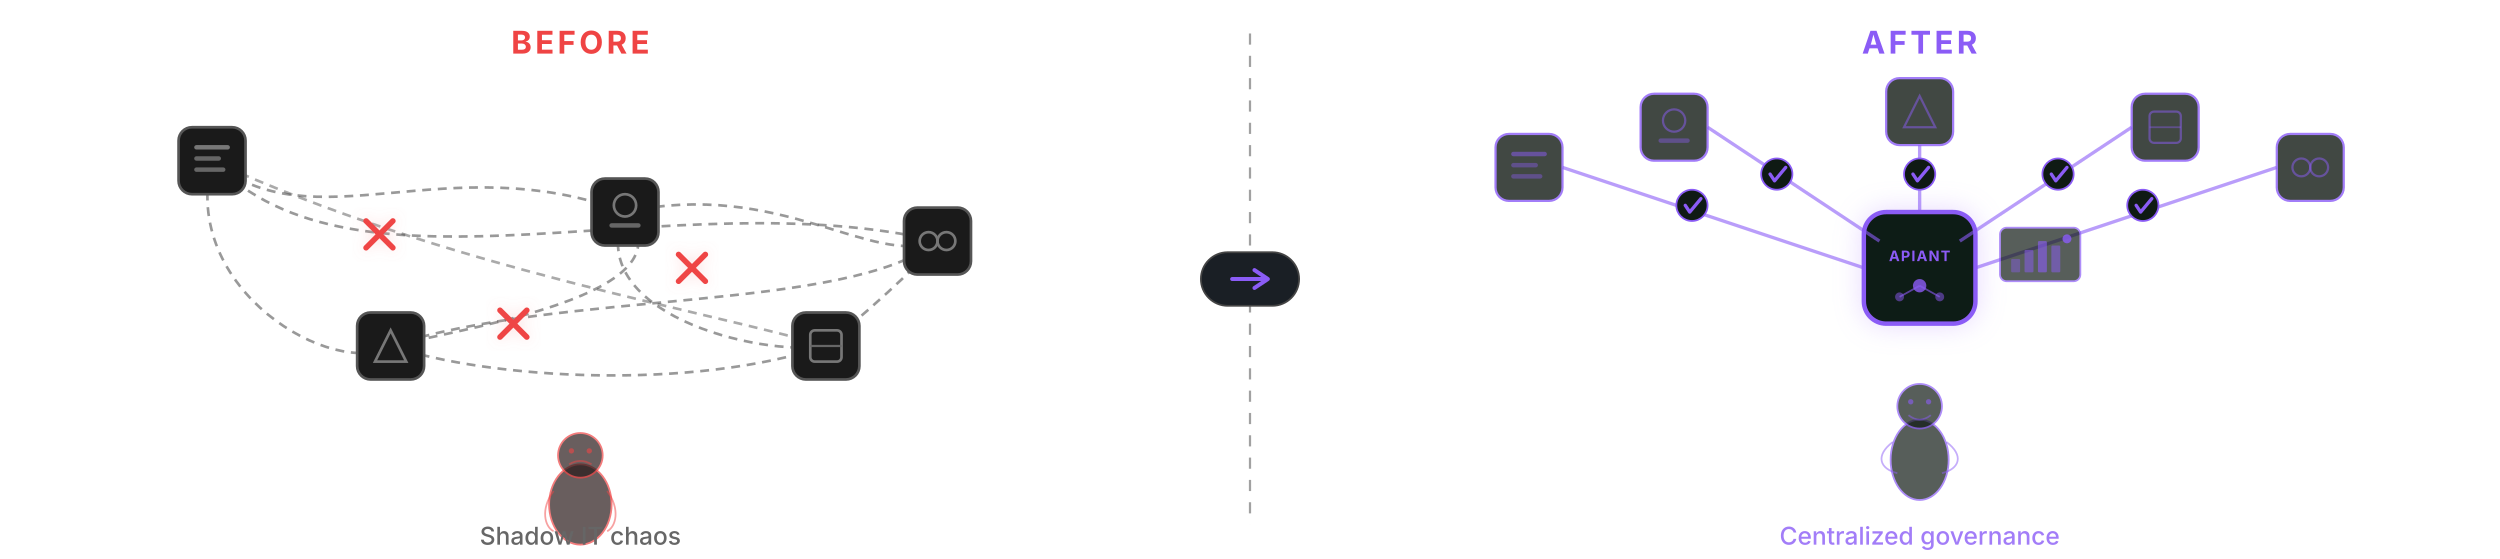
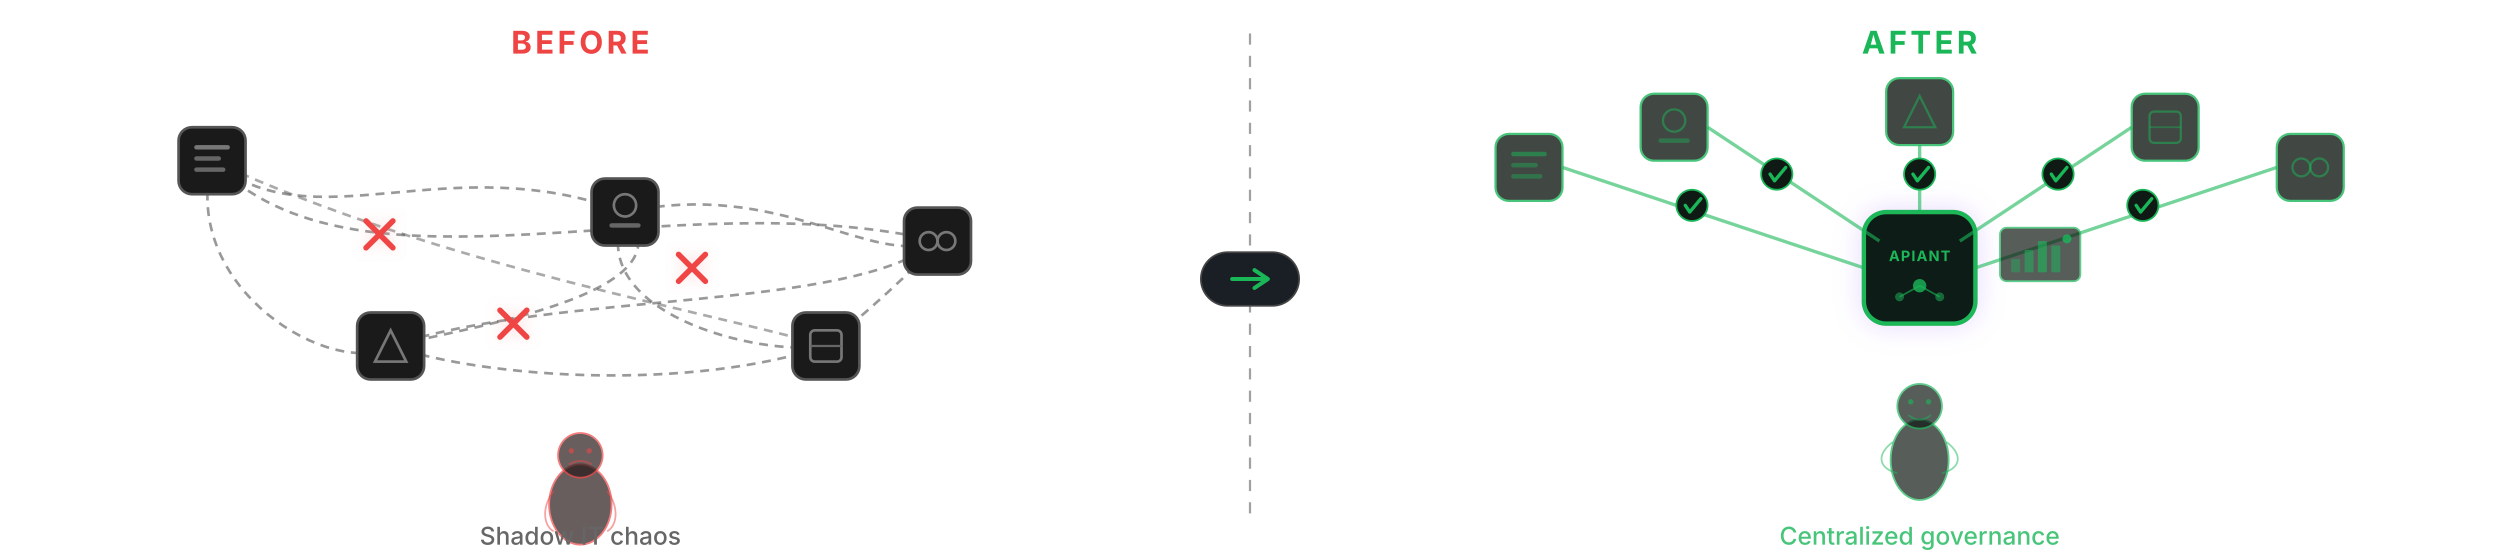
<svg xmlns="http://www.w3.org/2000/svg" viewBox="0 0 1120 250" fill="none">
  <defs>
    <filter id="greenGlow" x="-50%" y="-50%" width="200%" height="200%">
      <feGaussianBlur in="SourceGraphic" stdDeviation="6" result="blur" />
      <feColorMatrix in="blur" type="matrix" values="0 0 0 0 0.545  0 0 0 0 0.361  0 0 0 0 0.965  0 0 0 0.4 0" result="glow" />
      <feMerge>
        <feMergeNode in="glow" />
        <feMergeNode in="SourceGraphic" />
      </feMerge>
    </filter>
    <filter id="redGlow" x="-50%" y="-50%" width="200%" height="200%">
      <feGaussianBlur in="SourceGraphic" stdDeviation="3" result="blur" />
      <feColorMatrix in="blur" type="matrix" values="0 0 0 0 0.937  0 0 0 0 0.267  0 0 0 0 0.267  0 0 0 0.3 0" result="glow" />
      <feMerge>
        <feMergeNode in="glow" />
        <feMergeNode in="SourceGraphic" />
      </feMerge>
    </filter>
  </defs>
  <style>
    text { font-family: 'Inter', sans-serif; }
  </style>
  <text x="260" y="24" text-anchor="middle" fill="#ef4444" font-size="14" font-weight="700" letter-spacing="1.5">BEFORE</text>
  <path d="M95,72 C140,110 200,65 280,95" stroke="#555" stroke-width="1.2" stroke-dasharray="4,3" opacity="0.6" />
  <path d="M95,72 C160,140 300,80 420,108" stroke="#555" stroke-width="1.2" stroke-dasharray="4,3" opacity="0.6" />
  <path d="M95,72 C80,130 150,170 175,155" stroke="#555" stroke-width="1.2" stroke-dasharray="4,3" opacity="0.6" />
  <path d="M280,95 C310,130 220,145 175,155" stroke="#555" stroke-width="1.2" stroke-dasharray="4,3" opacity="0.6" />
  <path d="M280,95 C350,80 390,120 420,108" stroke="#555" stroke-width="1.2" stroke-dasharray="4,3" opacity="0.6" />
  <path d="M280,95 C260,140 340,160 370,155" stroke="#555" stroke-width="1.2" stroke-dasharray="4,3" opacity="0.6" />
  <path d="M175,155 C220,170 310,175 370,155" stroke="#555" stroke-width="1.2" stroke-dasharray="4,3" opacity="0.6" />
  <path d="M175,155 C250,130 380,140 420,108" stroke="#555" stroke-width="1.2" stroke-dasharray="4,3" opacity="0.6" />
  <path d="M370,155 C400,130 415,115 420,108" stroke="#555" stroke-width="1.2" stroke-dasharray="4,3" opacity="0.6" />
  <path d="M95,72 C200,120 320,140 370,155" stroke="#555" stroke-width="1.2" stroke-dasharray="4,3" opacity="0.5" />
  <g transform="translate(170, 105)" filter="url(#redGlow)">
    <line x1="-6" y1="-6" x2="6" y2="6" stroke="#ef4444" stroke-width="2.5" stroke-linecap="round" />
    <line x1="6" y1="-6" x2="-6" y2="6" stroke="#ef4444" stroke-width="2.5" stroke-linecap="round" />
  </g>
  <g transform="translate(310, 120)" filter="url(#redGlow)">
    <line x1="-6" y1="-6" x2="6" y2="6" stroke="#ef4444" stroke-width="2.5" stroke-linecap="round" />
    <line x1="6" y1="-6" x2="-6" y2="6" stroke="#ef4444" stroke-width="2.5" stroke-linecap="round" />
  </g>
  <g transform="translate(230, 145)" filter="url(#redGlow)">
    <line x1="-6" y1="-6" x2="6" y2="6" stroke="#ef4444" stroke-width="2.5" stroke-linecap="round" />
    <line x1="6" y1="-6" x2="-6" y2="6" stroke="#ef4444" stroke-width="2.5" stroke-linecap="round" />
  </g>
  <g transform="translate(80, 57)">
    <rect width="30" height="30" rx="6" fill="#1a1a1a" stroke="#555" stroke-width="1.2" />
    <rect x="7" y="8" width="16" height="2" rx="1" fill="#777" />
    <rect x="7" y="13" width="12" height="2" rx="1" fill="#666" />
    <rect x="7" y="18" width="14" height="2" rx="1" fill="#666" />
  </g>
  <g transform="translate(265, 80)">
    <rect width="30" height="30" rx="6" fill="#1a1a1a" stroke="#555" stroke-width="1.2" />
    <circle cx="15" cy="12" r="5" fill="none" stroke="#777" stroke-width="1.2" />
    <rect x="8" y="20" width="14" height="2" rx="1" fill="#666" />
  </g>
  <g transform="translate(160, 140)">
    <rect width="30" height="30" rx="6" fill="#1a1a1a" stroke="#555" stroke-width="1.2" />
    <polygon points="15,8 22,22 8,22" fill="none" stroke="#777" stroke-width="1.2" />
  </g>
  <g transform="translate(355, 140)">
    <rect width="30" height="30" rx="6" fill="#1a1a1a" stroke="#555" stroke-width="1.2" />
    <rect x="8" y="8" width="14" height="14" rx="2" fill="none" stroke="#777" stroke-width="1.2" />
    <line x1="8" y1="15" x2="22" y2="15" stroke="#666" stroke-width="1" />
  </g>
  <g transform="translate(405, 93)">
    <rect width="30" height="30" rx="6" fill="#1a1a1a" stroke="#555" stroke-width="1.2" />
    <circle cx="11" cy="15" r="4" fill="none" stroke="#777" stroke-width="1.2" />
    <circle cx="19" cy="15" r="4" fill="none" stroke="#777" stroke-width="1.2" />
  </g>
  <g transform="translate(240, 188)">
    <ellipse cx="20" cy="38" rx="14" ry="18" fill="#2a1a1a" stroke="#ef4444" stroke-width="0.8" opacity="0.7" />
    <circle cx="20" cy="16" r="10" fill="#2a1a1a" stroke="#ef4444" stroke-width="0.8" opacity="0.7" />
    <circle cx="16" cy="14" r="1.2" fill="#ef4444" opacity="0.6" />
    <circle cx="24" cy="14" r="1.2" fill="#ef4444" opacity="0.6" />
    <path d="M15,20 Q20,17 25,20" fill="none" stroke="#ef4444" stroke-width="0.8" opacity="0.5" />
    <path d="M8,32 C2,40 4,48 8,50" stroke="#ef4444" stroke-width="0.8" fill="none" opacity="0.5" />
    <path d="M32,32 C38,40 36,48 32,50" stroke="#ef4444" stroke-width="0.8" fill="none" opacity="0.5" />
  </g>
  <text x="260" y="244" text-anchor="middle" fill="#666" font-size="11" font-weight="500">Shadow IT chaos</text>
  <line x1="560" y1="15" x2="560" y2="235" stroke="#444" stroke-width="1" stroke-dasharray="5,5" opacity="0.5" />
  <g transform="translate(560, 125)">
    <rect x="-22" y="-12" width="44" height="24" rx="12" fill="#1a1f25" stroke="#444" stroke-width="0.8" />
-     <path d="M-8,0 L6,0 M2,-4 L8,0 L2,4" stroke="#8b5cf6" stroke-width="1.8" fill="none" stroke-linecap="round" stroke-linejoin="round" />
+     <path d="M-8,0 L6,0 M2,-4 L8,0 L2,4" stroke="#1ab759" stroke-width="1.8" fill="none" stroke-linecap="round" stroke-linejoin="round" />
  </g>
-   <text x="860" y="24" text-anchor="middle" fill="#8b5cf6" font-size="14" font-weight="700" letter-spacing="1.5">AFTER</text>
+   <text x="860" y="24" text-anchor="middle" fill="#1ab759" font-size="14" font-weight="700" letter-spacing="1.5">AFTER</text>
  <g transform="translate(835, 95)" filter="url(#greenGlow)">
-     <rect width="50" height="50" rx="10" fill="#0f1a14" stroke="#8b5cf6" stroke-width="2" />
-     <text x="25" y="22" text-anchor="middle" fill="#8b5cf6" font-size="6.5" font-weight="700" letter-spacing="0.5">APIANT</text>
-     <circle cx="25" cy="33" r="3" fill="#8b5cf6" opacity="0.8" />
-     <circle cx="16" cy="38" r="2" fill="#8b5cf6" opacity="0.5" />
-     <circle cx="34" cy="38" r="2" fill="#8b5cf6" opacity="0.5" />
-     <line x1="25" y1="33" x2="16" y2="38" stroke="#8b5cf6" stroke-width="0.8" opacity="0.6" />
-     <line x1="25" y1="33" x2="34" y2="38" stroke="#8b5cf6" stroke-width="0.8" opacity="0.6" />
+     <rect width="50" height="50" rx="10" fill="#0f1a14" stroke="#1ab759" stroke-width="2" />
+     <text x="25" y="22" text-anchor="middle" fill="#1ab759" font-size="6.5" font-weight="700" letter-spacing="0.5">APIANT</text>
+     <circle cx="25" cy="33" r="3" fill="#1ab759" opacity="0.8" />
+     <circle cx="16" cy="38" r="2" fill="#1ab759" opacity="0.5" />
+     <circle cx="34" cy="38" r="2" fill="#1ab759" opacity="0.5" />
+     <line x1="25" y1="33" x2="16" y2="38" stroke="#1ab759" stroke-width="0.8" opacity="0.6" />
+     <line x1="25" y1="33" x2="34" y2="38" stroke="#1ab759" stroke-width="0.8" opacity="0.6" />
  </g>
  <g transform="translate(670, 60)">
-     <rect width="30" height="30" rx="6" fill="#111a14" stroke="#8b5cf6" stroke-width="1" opacity="0.8" />
-     <rect x="7" y="8" width="16" height="2" rx="1" fill="#8b5cf6" opacity="0.5" />
-     <rect x="7" y="13" width="12" height="2" rx="1" fill="#8b5cf6" opacity="0.4" />
-     <rect x="7" y="18" width="14" height="2" rx="1" fill="#8b5cf6" opacity="0.4" />
+     <rect width="30" height="30" rx="6" fill="#111a14" stroke="#1ab759" stroke-width="1" opacity="0.8" />
+     <rect x="7" y="8" width="16" height="2" rx="1" fill="#1ab759" opacity="0.5" />
+     <rect x="7" y="13" width="12" height="2" rx="1" fill="#1ab759" opacity="0.4" />
+     <rect x="7" y="18" width="14" height="2" rx="1" fill="#1ab759" opacity="0.4" />
  </g>
  <g transform="translate(735, 42)">
-     <rect width="30" height="30" rx="6" fill="#111a14" stroke="#8b5cf6" stroke-width="1" opacity="0.8" />
-     <circle cx="15" cy="12" r="5" fill="none" stroke="#8b5cf6" stroke-width="1" opacity="0.5" />
-     <rect x="8" y="20" width="14" height="2" rx="1" fill="#8b5cf6" opacity="0.4" />
+     <rect width="30" height="30" rx="6" fill="#111a14" stroke="#1ab759" stroke-width="1" opacity="0.8" />
+     <circle cx="15" cy="12" r="5" fill="none" stroke="#1ab759" stroke-width="1" opacity="0.5" />
+     <rect x="8" y="20" width="14" height="2" rx="1" fill="#1ab759" opacity="0.4" />
  </g>
  <g transform="translate(845, 35)">
-     <rect width="30" height="30" rx="6" fill="#111a14" stroke="#8b5cf6" stroke-width="1" opacity="0.8" />
-     <polygon points="15,8 22,22 8,22" fill="none" stroke="#8b5cf6" stroke-width="1" opacity="0.5" />
+     <rect width="30" height="30" rx="6" fill="#111a14" stroke="#1ab759" stroke-width="1" opacity="0.8" />
+     <polygon points="15,8 22,22 8,22" fill="none" stroke="#1ab759" stroke-width="1" opacity="0.5" />
  </g>
  <g transform="translate(955, 42)">
-     <rect width="30" height="30" rx="6" fill="#111a14" stroke="#8b5cf6" stroke-width="1" opacity="0.8" />
-     <rect x="8" y="8" width="14" height="14" rx="2" fill="none" stroke="#8b5cf6" stroke-width="1" opacity="0.5" />
-     <line x1="8" y1="15" x2="22" y2="15" stroke="#8b5cf6" stroke-width="0.8" opacity="0.4" />
+     <rect width="30" height="30" rx="6" fill="#111a14" stroke="#1ab759" stroke-width="1" opacity="0.8" />
+     <rect x="8" y="8" width="14" height="14" rx="2" fill="none" stroke="#1ab759" stroke-width="1" opacity="0.5" />
+     <line x1="8" y1="15" x2="22" y2="15" stroke="#1ab759" stroke-width="0.8" opacity="0.4" />
  </g>
  <g transform="translate(1020, 60)">
-     <rect width="30" height="30" rx="6" fill="#111a14" stroke="#8b5cf6" stroke-width="1" opacity="0.8" />
-     <circle cx="11" cy="15" r="4" fill="none" stroke="#8b5cf6" stroke-width="1" opacity="0.5" />
-     <circle cx="19" cy="15" r="4" fill="none" stroke="#8b5cf6" stroke-width="1" opacity="0.5" />
+     <rect width="30" height="30" rx="6" fill="#111a14" stroke="#1ab759" stroke-width="1" opacity="0.8" />
+     <circle cx="11" cy="15" r="4" fill="none" stroke="#1ab759" stroke-width="1" opacity="0.5" />
+     <circle cx="19" cy="15" r="4" fill="none" stroke="#1ab759" stroke-width="1" opacity="0.5" />
  </g>
-   <line x1="700" y1="75" x2="835" y2="120" stroke="#8b5cf6" stroke-width="1.5" opacity="0.6" />
-   <line x1="765" y1="57" x2="842" y2="108" stroke="#8b5cf6" stroke-width="1.5" opacity="0.6" />
-   <line x1="860" y1="65" x2="860" y2="95" stroke="#8b5cf6" stroke-width="1.5" opacity="0.6" />
-   <line x1="955" y1="57" x2="878" y2="108" stroke="#8b5cf6" stroke-width="1.5" opacity="0.6" />
-   <line x1="1020" y1="75" x2="885" y2="120" stroke="#8b5cf6" stroke-width="1.5" opacity="0.6" />
+   <line x1="700" y1="75" x2="835" y2="120" stroke="#1ab759" stroke-width="1.5" opacity="0.6" />
+   <line x1="765" y1="57" x2="842" y2="108" stroke="#1ab759" stroke-width="1.5" opacity="0.6" />
+   <line x1="860" y1="65" x2="860" y2="95" stroke="#1ab759" stroke-width="1.5" opacity="0.6" />
+   <line x1="955" y1="57" x2="878" y2="108" stroke="#1ab759" stroke-width="1.5" opacity="0.6" />
+   <line x1="1020" y1="75" x2="885" y2="120" stroke="#1ab759" stroke-width="1.5" opacity="0.6" />
  <g transform="translate(758, 92)">
-     <circle r="7" fill="#0f1a14" stroke="#8b5cf6" stroke-width="0.8" />
-     <path d="M-3,0 L-1,3 L4,-3" stroke="#8b5cf6" stroke-width="1.5" fill="none" stroke-linecap="round" stroke-linejoin="round" />
+     <circle r="7" fill="#0f1a14" stroke="#1ab759" stroke-width="0.8" />
+     <path d="M-3,0 L-1,3 L4,-3" stroke="#1ab759" stroke-width="1.5" fill="none" stroke-linecap="round" stroke-linejoin="round" />
  </g>
  <g transform="translate(796, 78)">
-     <circle r="7" fill="#0f1a14" stroke="#8b5cf6" stroke-width="0.8" />
-     <path d="M-3,0 L-1,3 L4,-3" stroke="#8b5cf6" stroke-width="1.5" fill="none" stroke-linecap="round" stroke-linejoin="round" />
+     <circle r="7" fill="#0f1a14" stroke="#1ab759" stroke-width="0.8" />
+     <path d="M-3,0 L-1,3 L4,-3" stroke="#1ab759" stroke-width="1.5" fill="none" stroke-linecap="round" stroke-linejoin="round" />
  </g>
  <g transform="translate(860, 78)">
-     <circle r="7" fill="#0f1a14" stroke="#8b5cf6" stroke-width="0.8" />
-     <path d="M-3,0 L-1,3 L4,-3" stroke="#8b5cf6" stroke-width="1.5" fill="none" stroke-linecap="round" stroke-linejoin="round" />
+     <circle r="7" fill="#0f1a14" stroke="#1ab759" stroke-width="0.8" />
+     <path d="M-3,0 L-1,3 L4,-3" stroke="#1ab759" stroke-width="1.5" fill="none" stroke-linecap="round" stroke-linejoin="round" />
  </g>
  <g transform="translate(922, 78)">
-     <circle r="7" fill="#0f1a14" stroke="#8b5cf6" stroke-width="0.8" />
-     <path d="M-3,0 L-1,3 L4,-3" stroke="#8b5cf6" stroke-width="1.5" fill="none" stroke-linecap="round" stroke-linejoin="round" />
+     <circle r="7" fill="#0f1a14" stroke="#1ab759" stroke-width="0.8" />
+     <path d="M-3,0 L-1,3 L4,-3" stroke="#1ab759" stroke-width="1.5" fill="none" stroke-linecap="round" stroke-linejoin="round" />
  </g>
  <g transform="translate(960, 92)">
-     <circle r="7" fill="#0f1a14" stroke="#8b5cf6" stroke-width="0.8" />
-     <path d="M-3,0 L-1,3 L4,-3" stroke="#8b5cf6" stroke-width="1.5" fill="none" stroke-linecap="round" stroke-linejoin="round" />
+     <circle r="7" fill="#0f1a14" stroke="#1ab759" stroke-width="0.8" />
+     <path d="M-3,0 L-1,3 L4,-3" stroke="#1ab759" stroke-width="1.5" fill="none" stroke-linecap="round" stroke-linejoin="round" />
  </g>
  <g transform="translate(896, 102)">
-     <rect width="36" height="24" rx="3" fill="#0f1a14" stroke="#8b5cf6" stroke-width="0.8" opacity="0.7" />
-     <rect x="5" y="14" width="4" height="6" rx="0.5" fill="#8b5cf6" opacity="0.4" />
-     <rect x="11" y="10" width="4" height="10" rx="0.5" fill="#8b5cf6" opacity="0.5" />
-     <rect x="17" y="6" width="4" height="14" rx="0.5" fill="#8b5cf6" opacity="0.6" />
-     <rect x="23" y="8" width="4" height="12" rx="0.5" fill="#8b5cf6" opacity="0.5" />
-     <circle cx="30" cy="5" r="2" fill="#8b5cf6" opacity="0.8" />
+     <rect width="36" height="24" rx="3" fill="#0f1a14" stroke="#1ab759" stroke-width="0.8" opacity="0.7" />
+     <rect x="5" y="14" width="4" height="6" rx="0.5" fill="#1ab759" opacity="0.4" />
+     <rect x="11" y="10" width="4" height="10" rx="0.5" fill="#1ab759" opacity="0.5" />
+     <rect x="17" y="6" width="4" height="14" rx="0.5" fill="#1ab759" opacity="0.6" />
+     <rect x="23" y="8" width="4" height="12" rx="0.5" fill="#1ab759" opacity="0.5" />
+     <circle cx="30" cy="5" r="2" fill="#1ab759" opacity="0.8" />
  </g>
  <g transform="translate(840, 168)">
-     <ellipse cx="20" cy="38" rx="13" ry="18" fill="#0f1a14" stroke="#8b5cf6" stroke-width="0.8" opacity="0.7" />
-     <circle cx="20" cy="14" r="10" fill="#0f1a14" stroke="#8b5cf6" stroke-width="0.8" opacity="0.7" />
-     <circle cx="16" cy="12" r="1.2" fill="#8b5cf6" opacity="0.6" />
-     <circle cx="24" cy="12" r="1.2" fill="#8b5cf6" opacity="0.6" />
-     <path d="M15,18 Q20,22 25,18" fill="none" stroke="#8b5cf6" stroke-width="0.8" opacity="0.5" />
-     <path d="M8,30 C0,36 2,42 10,44" stroke="#8b5cf6" stroke-width="0.8" fill="none" opacity="0.5" />
-     <path d="M32,30 C40,36 38,42 30,44" stroke="#8b5cf6" stroke-width="0.8" fill="none" opacity="0.5" />
+     <ellipse cx="20" cy="38" rx="13" ry="18" fill="#0f1a14" stroke="#1ab759" stroke-width="0.8" opacity="0.7" />
+     <circle cx="20" cy="14" r="10" fill="#0f1a14" stroke="#1ab759" stroke-width="0.8" opacity="0.7" />
+     <circle cx="16" cy="12" r="1.2" fill="#1ab759" opacity="0.6" />
+     <circle cx="24" cy="12" r="1.2" fill="#1ab759" opacity="0.6" />
+     <path d="M15,18 Q20,22 25,18" fill="none" stroke="#1ab759" stroke-width="0.8" opacity="0.5" />
+     <path d="M8,30 C0,36 2,42 10,44" stroke="#1ab759" stroke-width="0.8" fill="none" opacity="0.5" />
+     <path d="M32,30 C40,36 38,42 30,44" stroke="#1ab759" stroke-width="0.8" fill="none" opacity="0.5" />
  </g>
-   <text x="860" y="244" text-anchor="middle" fill="#8b5cf6" font-size="11" font-weight="500" opacity="0.8">Centralized governance</text>
+   <text x="860" y="244" text-anchor="middle" fill="#1ab759" font-size="11" font-weight="500" opacity="0.8">Centralized governance</text>
</svg>
